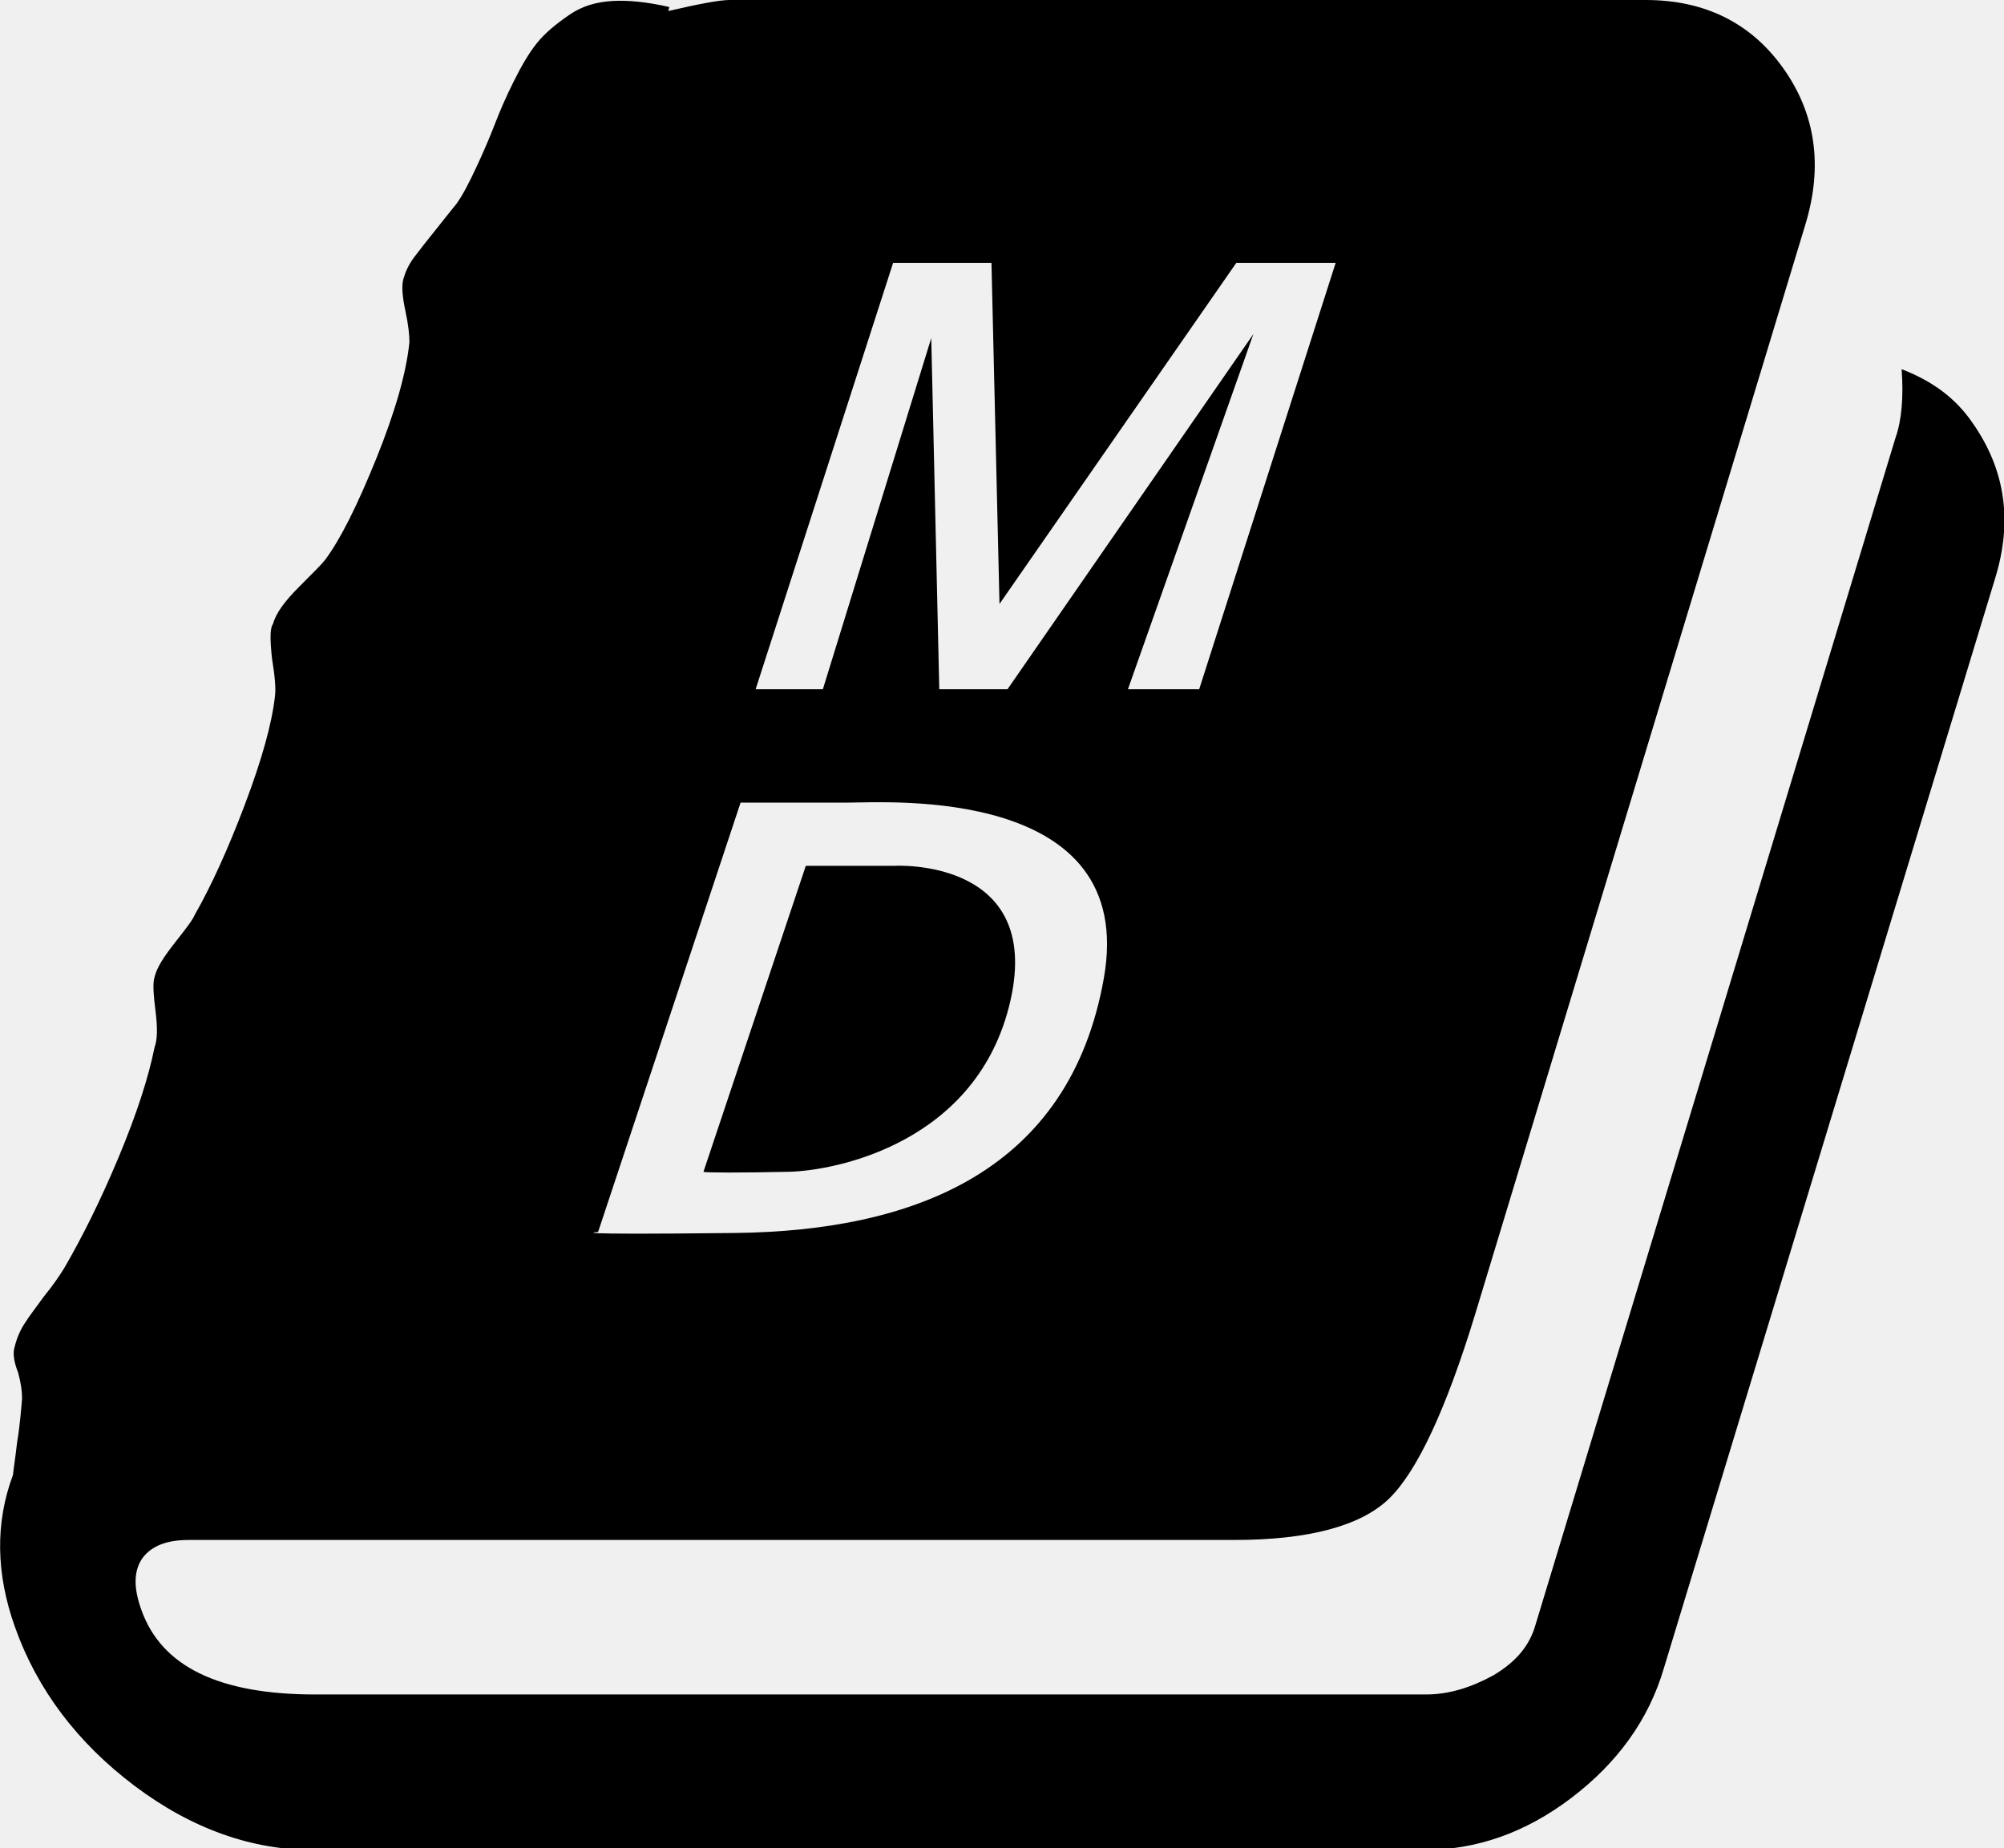
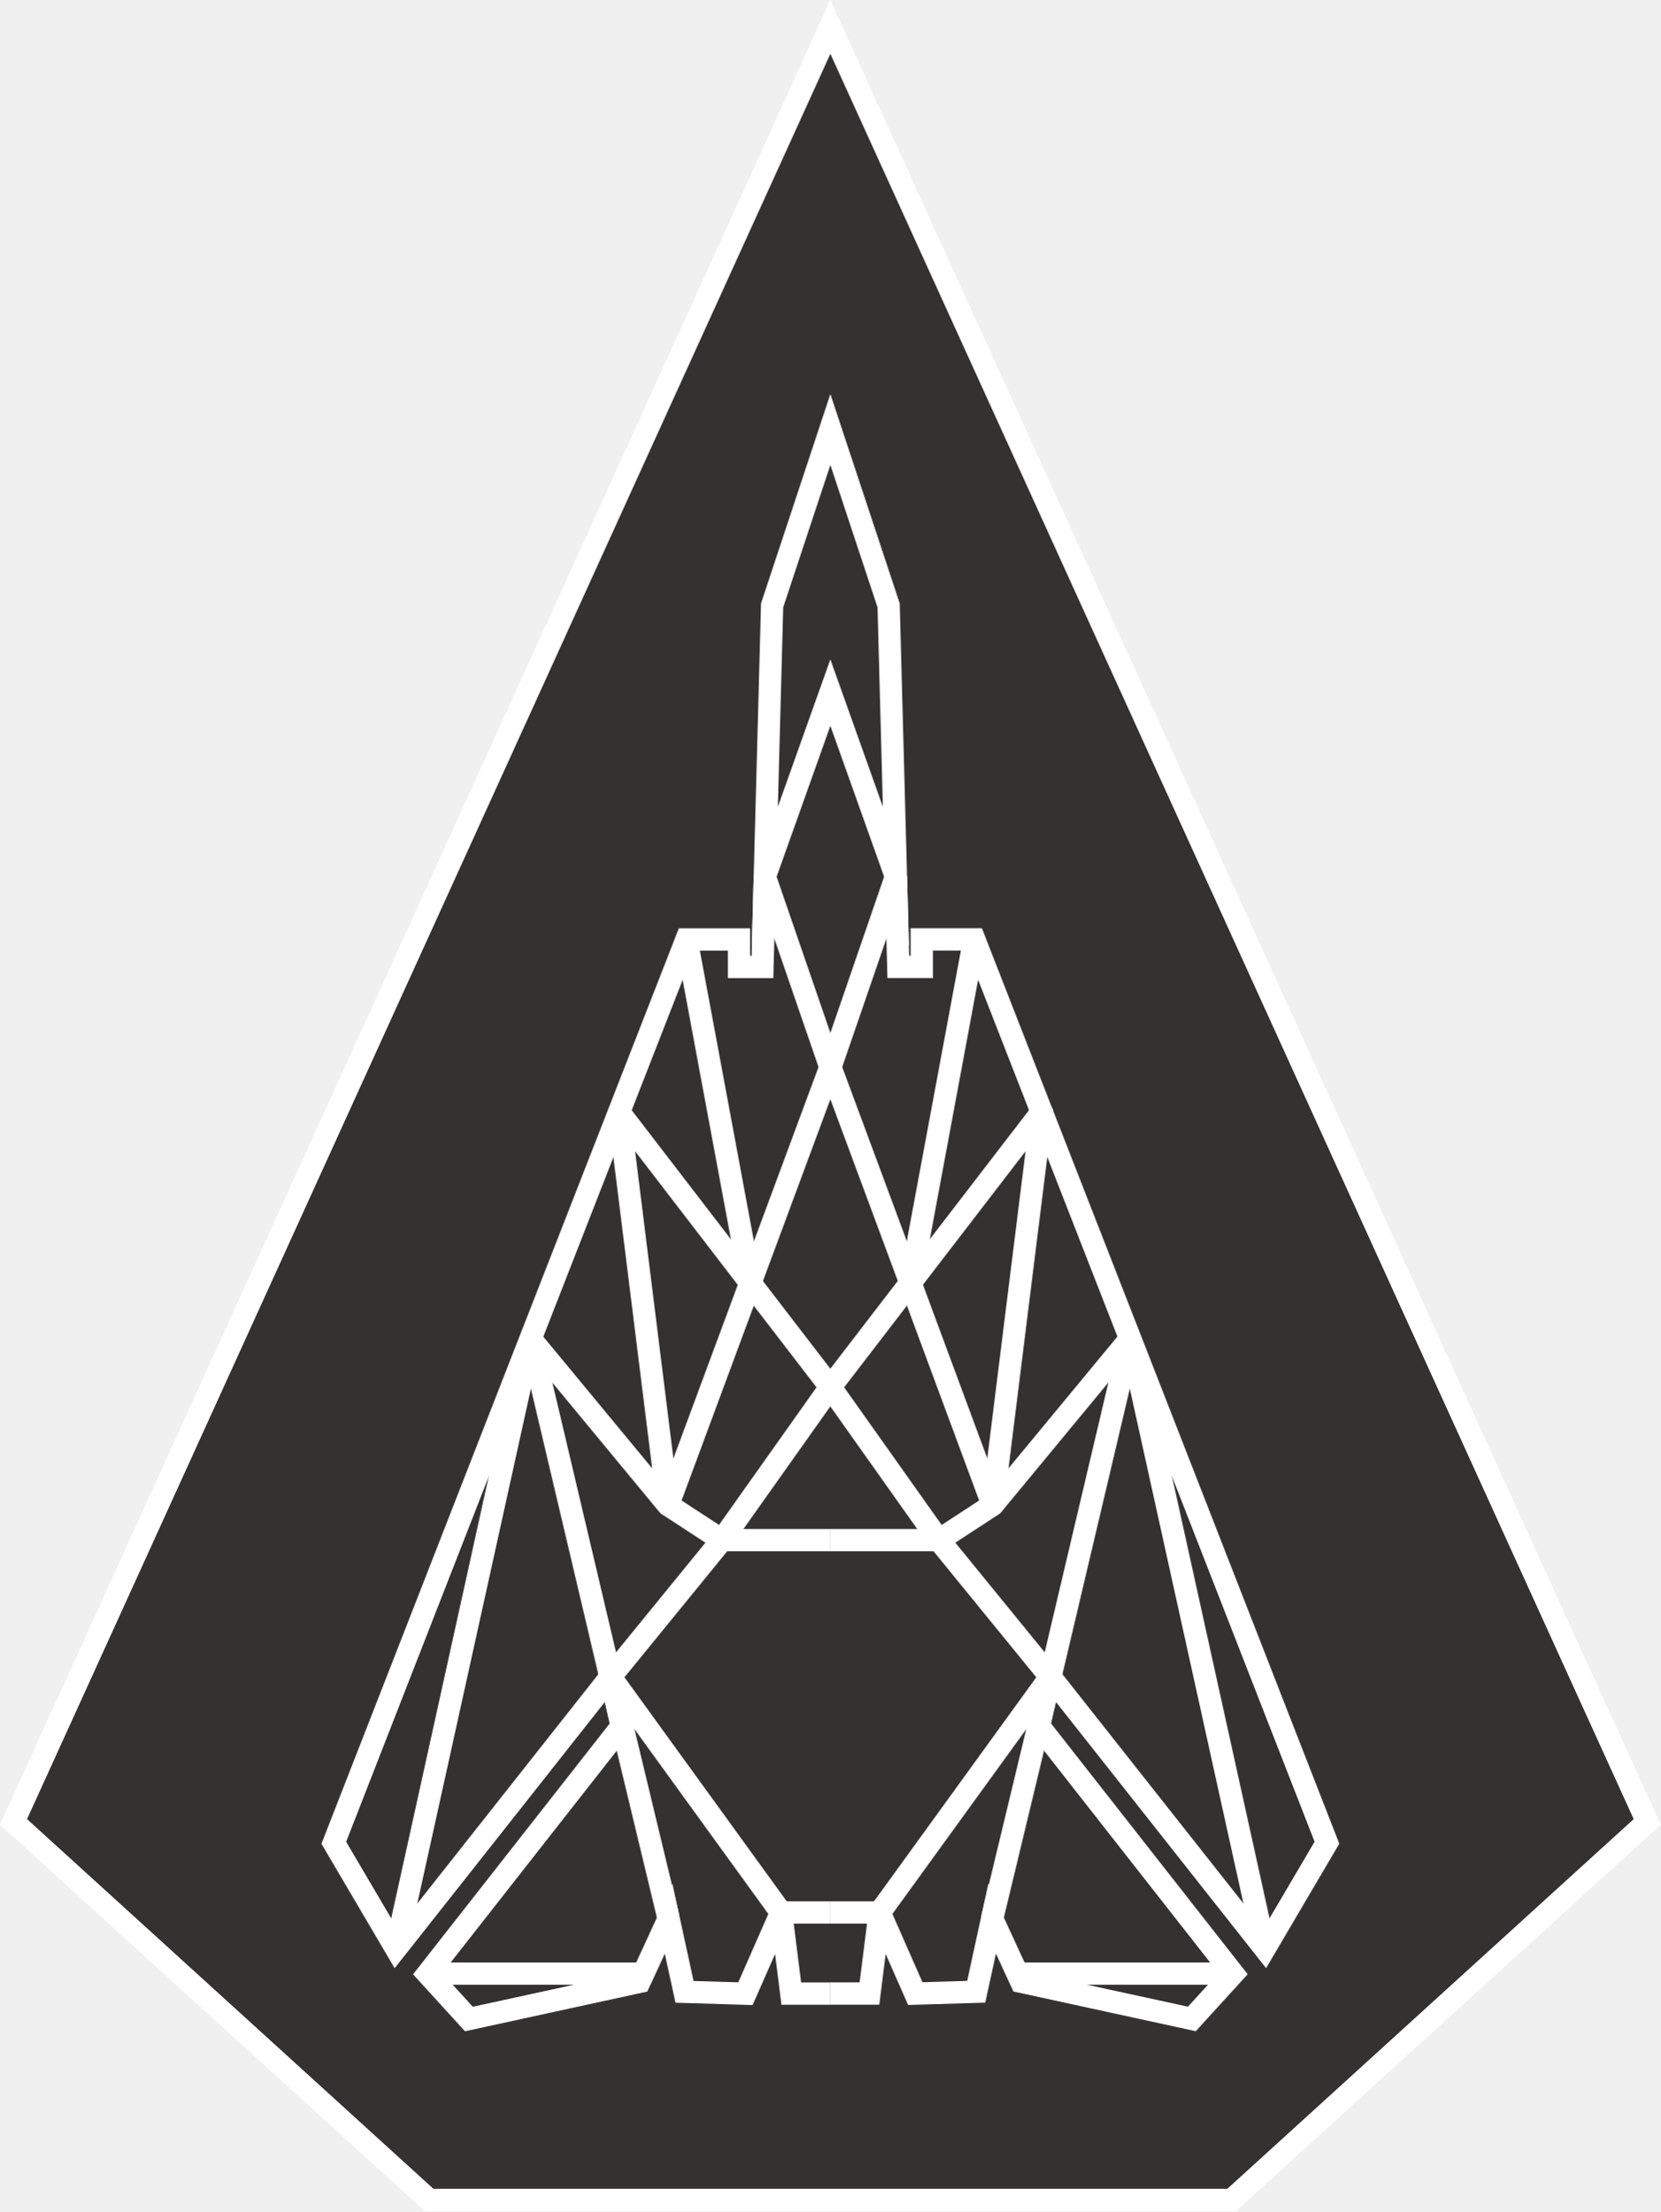
- <svg xmlns="http://www.w3.org/2000/svg" viewBox="0 0 199.7 184.2">
-   <style>
-     @media (prefers-color-scheme: dark) {
-       svg { fill: white; }
-     }
-   </style>
-   <path d="M189.5,36.8c0.2,2.8,0,5.1-0.6,6.8L153,162c-0.6,2.1-2,3.7-4.2,5c-2.2,1.2-4.4,1.9-6.7,1.9H31.4c-9.6,0-15.3-2.8-17.3-8.4   c-0.8-2.2-0.8-3.9,0.1-5.2c0.9-1.2,2.4-1.8,4.6-1.8H123c7.4,0,12.6-1.4,15.4-4.1s5.7-8.9,8.6-18.4l32.9-108.6   c1.8-5.9,1-11.1-2.2-15.6S169.9,0,164,0H72.7c-1,0-3.1,0.4-6.1,1.1l0.1-0.4C64.5,0.2,62.6,0,61,0.1s-3,0.5-4.3,1.4   c-1.3,0.9-2.4,1.8-3.2,2.8S52,6.5,51.2,8.1c-0.8,1.6-1.4,3-1.9,4.3s-1.1,2.7-1.8,4.2c-0.7,1.5-1.3,2.7-2,3.7c-0.5,0.6-1.2,1.5-2,2.5   s-1.6,2-2.2,2.8s-0.9,1.5-1.1,2.2c-0.2,0.7-0.1,1.8,0.2,3.2c0.3,1.4,0.4,2.4,0.4,3.1c-0.3,3-1.4,6.9-3.3,11.6   c-1.9,4.7-3.6,8.1-5.1,10.1c-0.3,0.4-1.2,1.3-2.6,2.7c-1.4,1.4-2.3,2.6-2.6,3.7c-0.3,0.4-0.3,1.5-0.1,3.4c0.3,1.8,0.4,3.1,0.3,3.8   c-0.3,2.7-1.3,6.3-3,10.8c-1.7,4.5-3.4,8.2-5,11c-0.2,0.5-0.9,1.4-2,2.8c-1.1,1.4-1.8,2.5-2,3.4c-0.2,0.6-0.1,1.8,0.1,3.4   c0.2,1.6,0.2,2.8-0.1,3.6c-0.6,3-1.8,6.7-3.6,11c-1.8,4.3-3.6,7.9-5.4,11c-0.5,0.8-1.1,1.7-2,2.8c-0.8,1.1-1.5,2-2,2.8   s-0.8,1.6-1,2.5c-0.1,0.5,0,1.3,0.4,2.3c0.3,1.1,0.4,1.9,0.4,2.6c-0.1,1.1-0.2,2.6-0.5,4.4c-0.2,1.8-0.4,2.9-0.4,3.2   c-1.8,4.8-1.7,9.9,0.2,15.2c2.2,6.2,6.2,11.5,11.9,15.8c5.7,4.3,11.7,6.4,17.8,6.4h110.7c5.2,0,10.1-1.7,14.7-5.2s7.7-7.8,9.2-12.9   l33-108.6c1.8-5.8,1-10.9-2.2-15.5C194.9,39.7,192.6,38,189.5,36.8z M59.6,122.8L73.8,80c0,0,7,0,10.8,0s28.8-1.7,25.4,17.5   c-3.4,19.2-18.8,25.2-36.8,25.4S59.6,122.8,59.6,122.8z M78.6,116.8c4.7-0.1,18.9-2.9,22.1-17.1S89.2,86.3,89.2,86.3l-8.9,0   l-10.2,30.5C70.2,116.9,74,116.9,78.6,116.8z M75.3,68.7L89,26.2h9.8l0.8,34l23.6-34h9.9l-13.6,42.5h-7.1l12.5-35.4l-24.5,35.4h-6.8   l-0.8-35L82,68.7H75.3z" />
+ <svg xmlns="http://www.w3.org/2000/svg" id="Layer_2" data-name="Layer 2" viewBox="0 0 223.5 297.57" version="1.1">
+   <defs id="defs1">
+     <style id="style1">
+       .cls-1, .cls-2 {
+         fill: none;
+         stroke: #fff;
+         stroke-miterlimit: 10;
+         stroke-width: 3px;
+       }
+ 
+       .cls-2 {
+         fill-rule: evenodd;
+       }
+     </style>
+   </defs>
+   <g id="Layer_2-2" data-name="Layer 2">
+     <g id="g11" style="display:inline">
+       <polygon class="cls-2" points="57.75,296.07 111.75,296.07 165.75,296.07 221.68,245.19 111.75,3.62 1.82,245.19 " id="polygon10" style="display:inline;fill:#343131;fill-opacity:1" />
+       <g id="g5">
+         <polygon class="cls-2" points="102.93,117.97 103.91,81.47 111.75,57.8 119.59,81.47 120.57,117.97 111.75,93.21 " id="polygon1" />
+         <path class="cls-2" d="m 120.57,117.97 v 0 0.02 l 0.32,12.13 h 3.16 v -3.7 h 7.07 l 9.07,23.23 11.91,30.5 v 0 c 0,0 0.01,0.02 0.01,0.02 l 26.47,67.82 -8.37,14.23 -28.86,-36.55 -1.52,6.64 26.12,33.31 -5.55,6.09 -22.96,-5 -0.5,-1.09 h -0.01 l -3.41,-7.4 -2.14,9.83 -8.2,0.25 -4.73,-10.75 c 0,0 -0.09,-0.04 -0.09,0.01 l -1.35,10.73 h -5.26" id="path1" />
+         <path class="cls-2" d="m 120.57,117.97 v 0 0.02 l -8.82,25.63 10.77,29.03 v 0 c 0,0 11.07,29.87 11.07,29.87 0.01,0.01 0,0.02 -0.01,0.03 l -7.23,4.72 15,18.4 -7.83,32.55" id="path2" />
+         <line class="cls-1" x1="111.75" y1="257.38" x2="118.38" y2="257.38" id="line2" />
+         <path class="cls-2" d="M 170.21,262.21 152.29,181 c -0.05,-0.21 -0.34,-0.21 -0.39,0 l -10.54,44.67 -22.97,31.71" id="path3" />
+         <path class="cls-2" d="m 152.1,180.15 v 0 c 0,0 -18.45,22.32 -18.45,22.32 -0.02,0.02 -0.05,0 -0.04,-0.02 l 6.57,-52.73 c 0,0 -0.02,-0.03 -0.04,-0.01 l -17.63,22.94 v 0 c 0,0 -10.77,14.02 -10.77,14.02 l 14.6,20.6" id="path4" />
+         <line class="cls-1" x1="111.75" y1="207.27" x2="126.35" y2="207.27" id="line4" />
+         <polyline class="cls-2" points="122.52 172.66 122.52 172.65 131.12 126.42" id="polyline4" />
+         <line class="cls-1" x1="165.95" y1="265.61" x2="136.93" y2="265.61" id="line5" />
+       </g>
+       <g id="g9" style="display:inline">
+         <path class="cls-2" d="m 111.75,268.3 h -5.26 l -1.35,-10.73 c 0,0 -0.07,-0.06 -0.09,-0.01 l -4.73,10.75 -8.2,-0.25 -2.14,-9.83 -3.41,7.4 h -0.01 l -0.5,1.09 -22.96,5 -5.55,-6.09 26.12,-33.31 -1.52,-6.64 L 53.29,262.23 44.92,248 71.39,180.18 h 0.01 v -0.02 l 11.91,-30.5 9.07,-23.23 h 7.07 v 3.7 h 3.16 L 102.93,118 v 0 -0.02" id="path5" />
+         <path class="cls-2" d="m 89.98,258.22 -7.83,-32.55 15,-18.4 -7.23,-4.72 c 0,0 -0.02,-0.02 -0.01,-0.03 l 11.07,-29.86 v 0 c 0,0 10.77,-29.04 10.77,-29.04 l -8.82,-25.63 v 0 -0.02" id="path6" />
+         <line class="cls-1" x1="111.75" y1="257.38" x2="105.12" y2="257.38" id="line6" />
+         <path class="cls-2" d="M 53.29,262.21 71.21,181 c 0.05,-0.21 0.34,-0.21 0.39,0 l 10.54,44.67 22.97,31.71" id="path7" />
+         <path class="cls-2" d="m 97.15,207.27 14.6,-20.6 -10.77,-14.01 v 0 c 0,0 -17.63,-22.95 -17.63,-22.95 -0.01,-0.02 -0.04,0 -0.04,0.01 l 6.57,52.73 c 0,0 -0.03,0.04 -0.04,0.02 L 71.39,180.16 v 0" id="path8" />
+         <line class="cls-1" x1="111.75" y1="207.27" x2="97.15" y2="207.27" id="line8" />
+         <polyline class="cls-2" points="92.38 126.42 100.98 172.65 100.98 172.66" id="polyline8" />
+         <line class="cls-1" x1="57.55" y1="265.61" x2="86.57" y2="265.61" id="line9" />
+       </g>
+     </g>
+   </g>
</svg>
